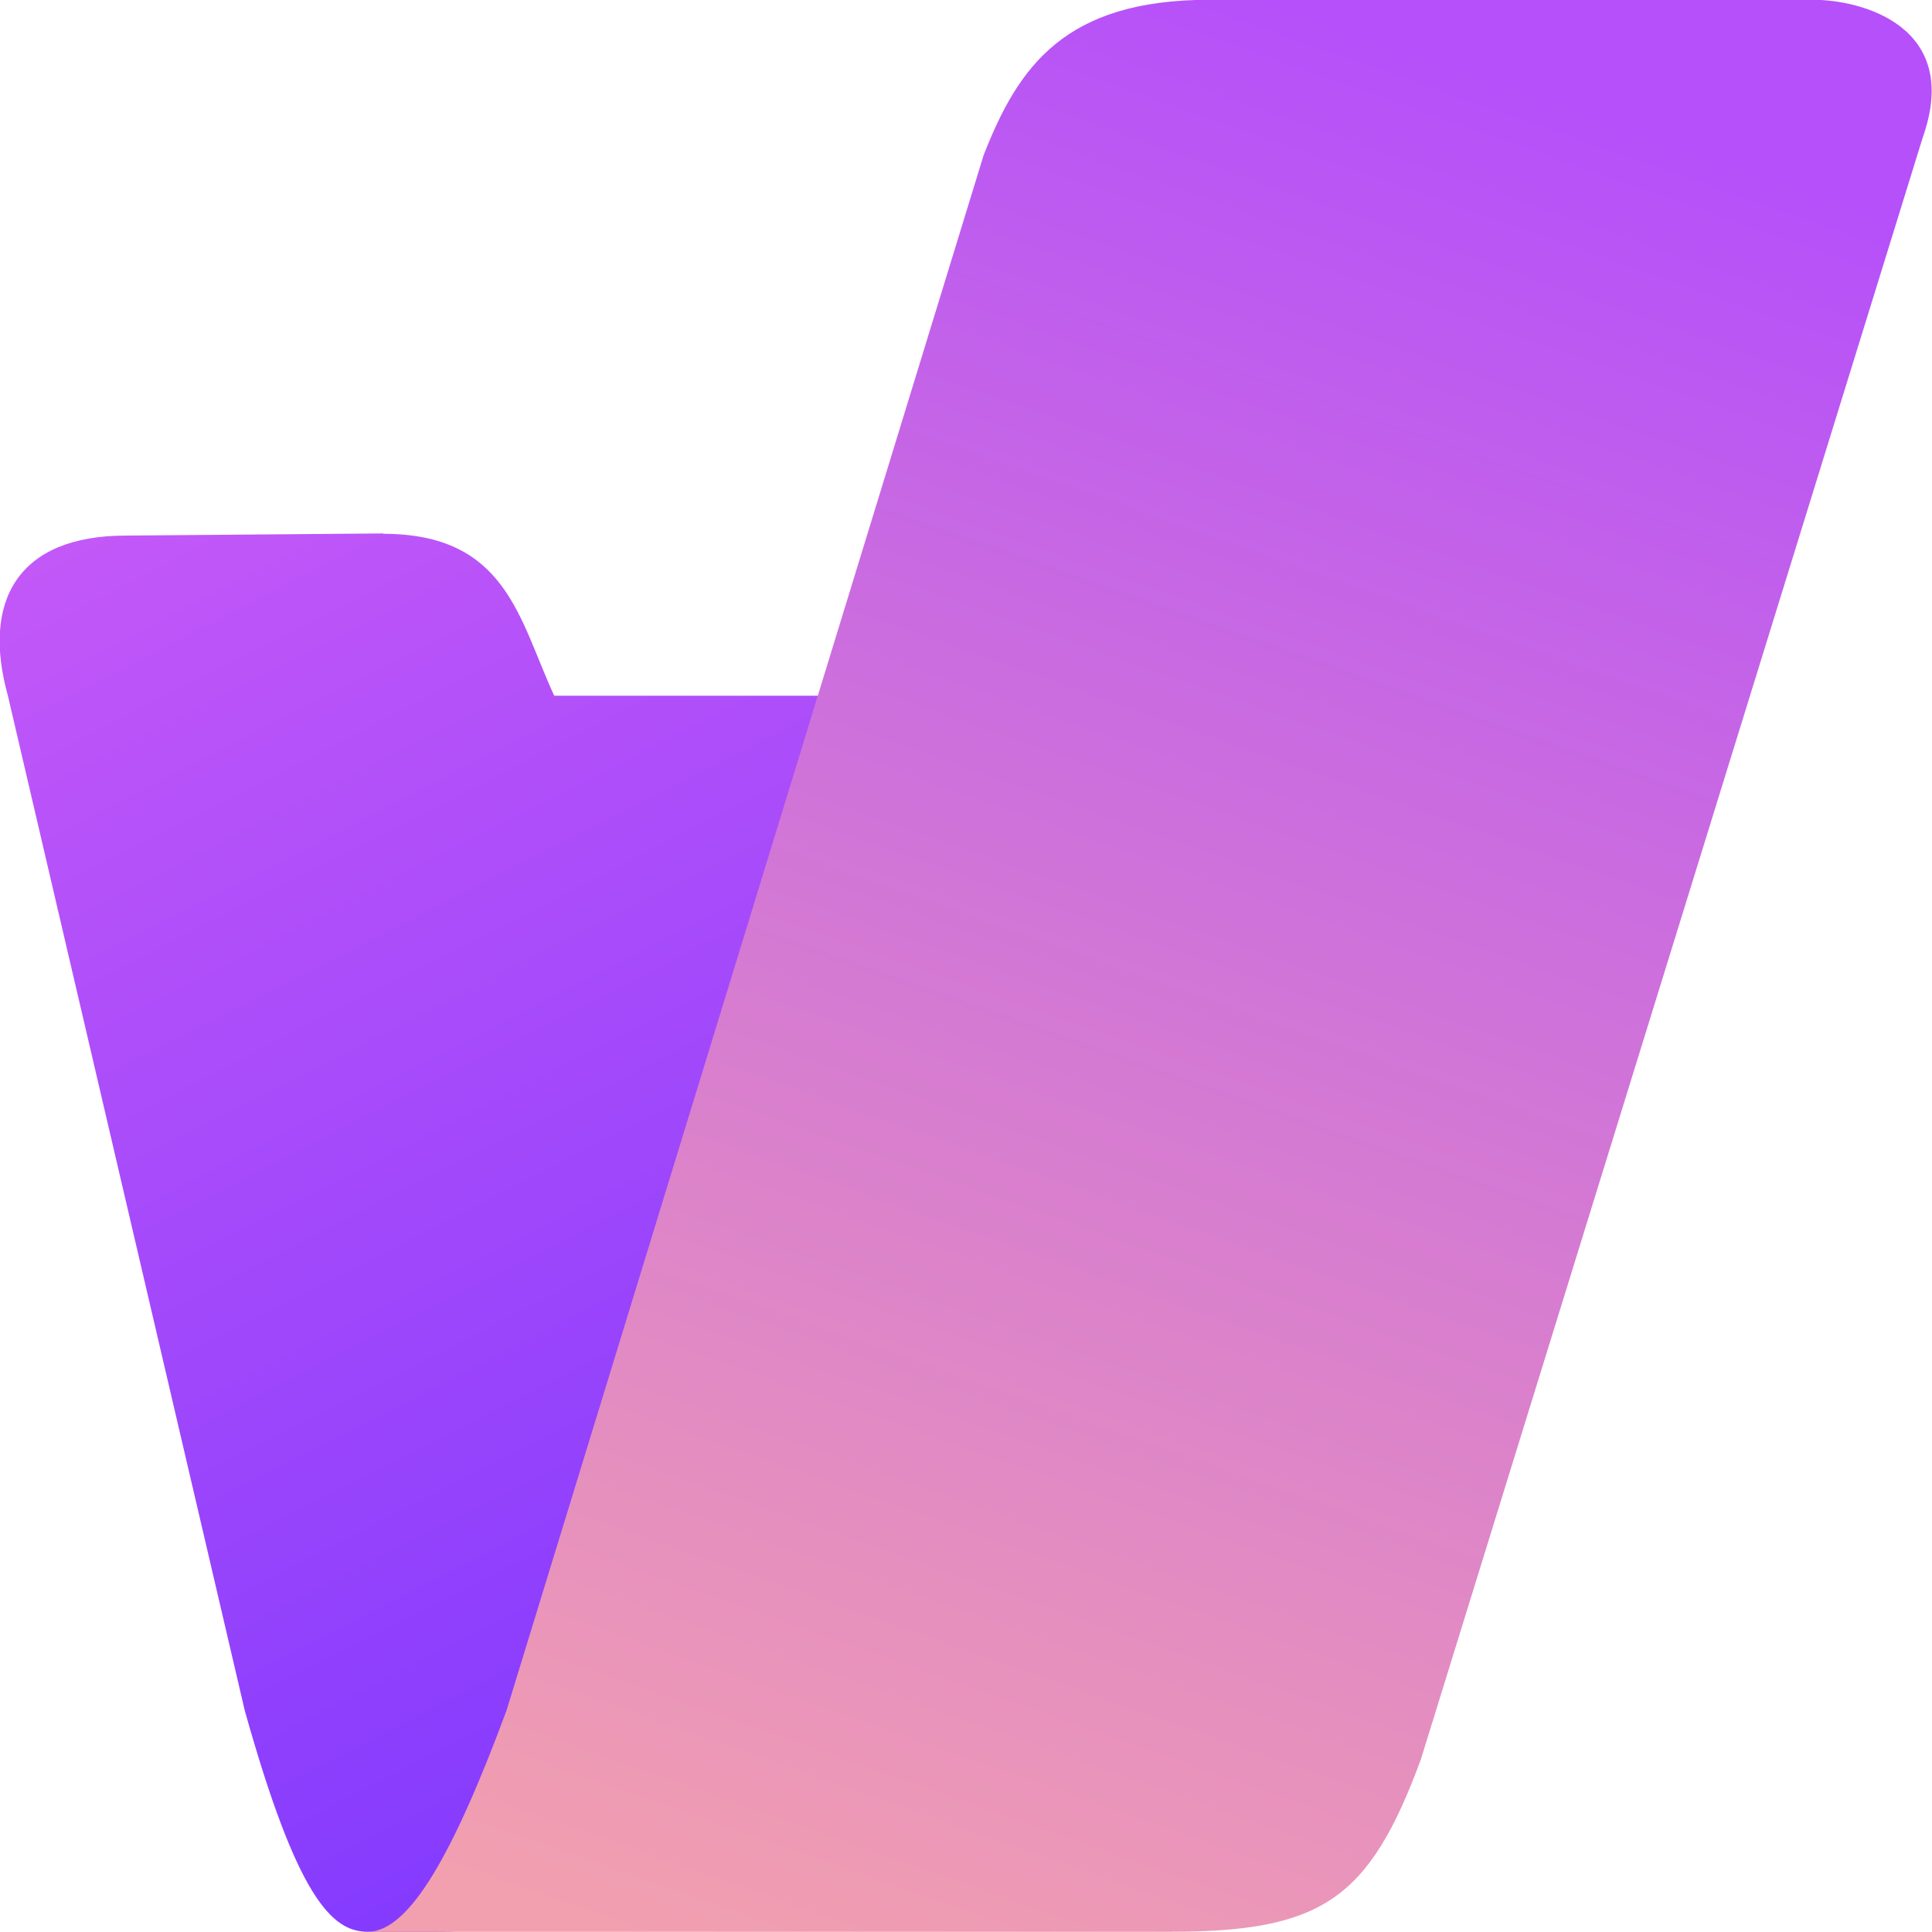
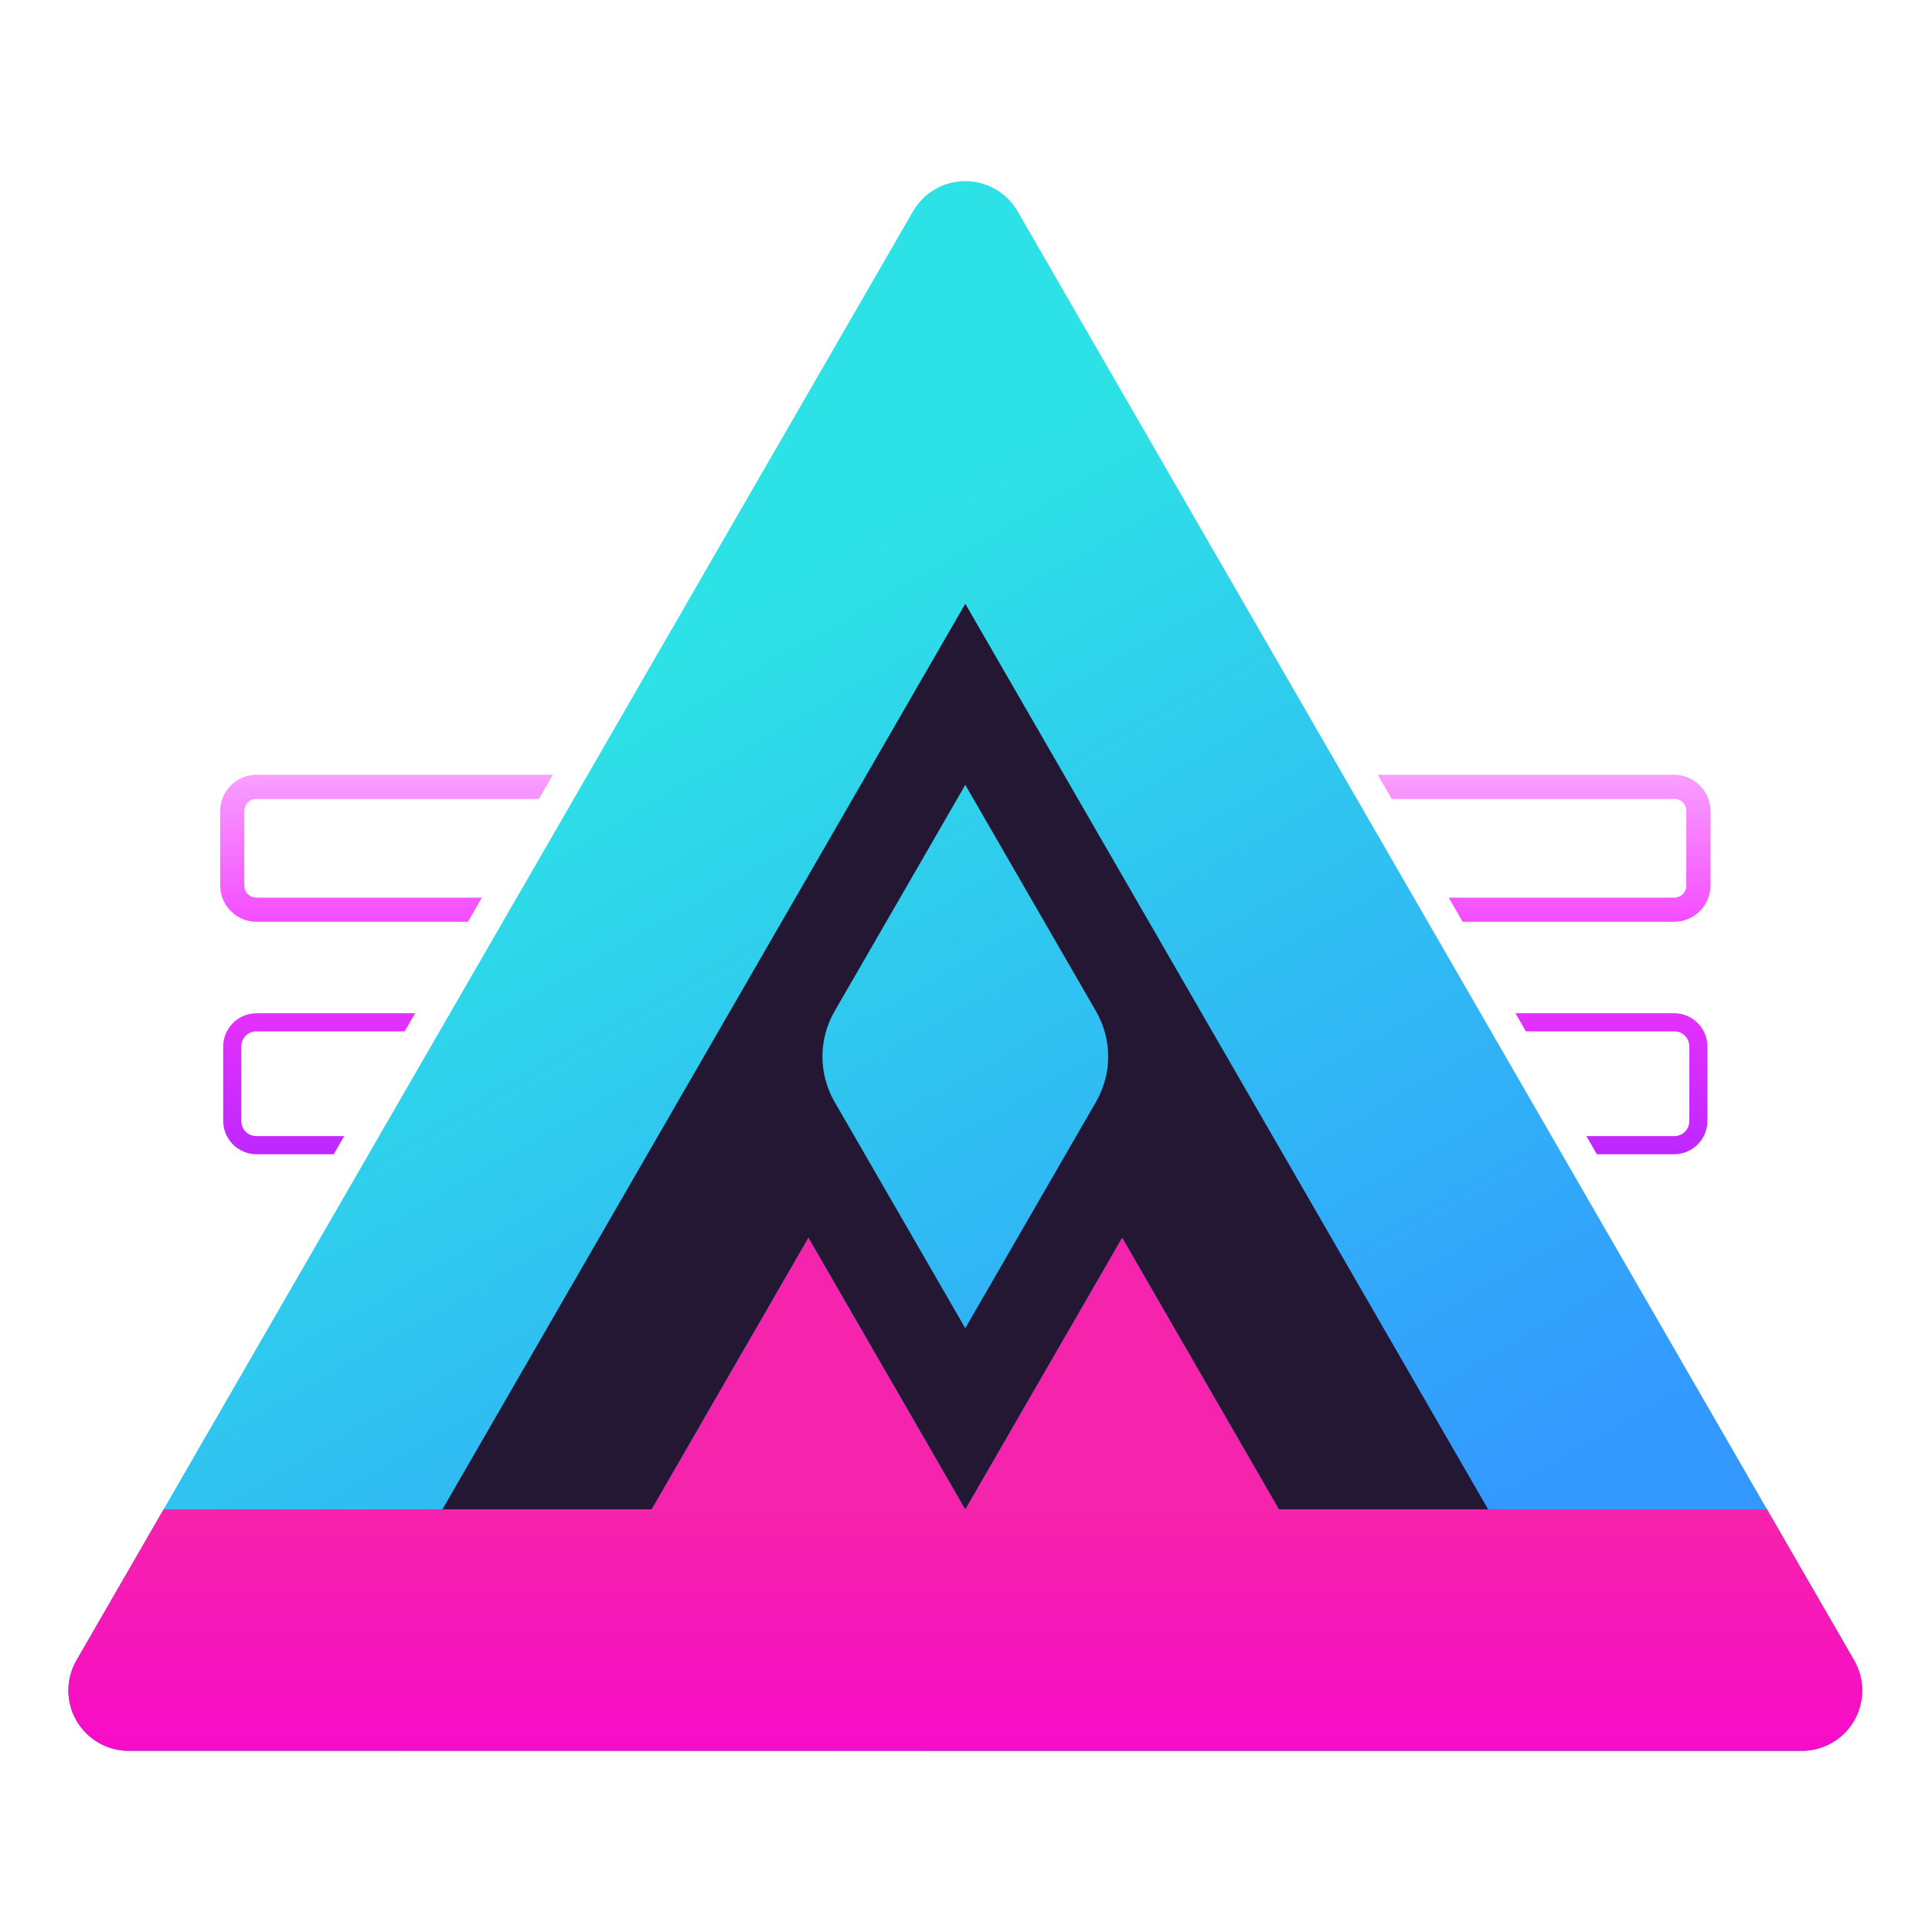
- <svg xmlns="http://www.w3.org/2000/svg" xmlns:xlink="http://www.w3.org/1999/xlink" xml:space="preserve" width="32" height="32" viewBox="0 0 8.467 8.467">
-   <defs>
-     <linearGradient id="a">
-       <stop offset="0" style="stop-color:#c358f8;stop-opacity:1" />
-       <stop offset="1" style="stop-color:#7835ff;stop-opacity:1" />
+ <svg xmlns="http://www.w3.org/2000/svg" xmlns:xlink="http://www.w3.org/1999/xlink" width="160" height="160" viewBox="0 0 160 160" version="1.1" id="svg1">
+   <defs id="defs1">
+     <linearGradient id="linearGradient32">
+       <stop style="stop-color:#8c1eff;stop-opacity:1;" offset="0" id="stop32" />
+       <stop style="stop-color:#f233ff;stop-opacity:1;" offset="0.5" id="stop35" />
+       <stop style="stop-color:#ffffff;stop-opacity:1;" offset="1" id="stop34" />
    </linearGradient>
-     <linearGradient id="b">
-       <stop offset="0" style="stop-color:#b550fa;stop-opacity:1" />
-       <stop offset="1" style="stop-color:#f2a0af;stop-opacity:1" />
+     <linearGradient id="linearGradient8">
+       <stop style="stop-color:#2de2e6;stop-opacity:1;" offset="0" id="stop8" />
+       <stop style="stop-color:#3399ff;stop-opacity:1;" offset="1" id="stop11" />
    </linearGradient>
-     <linearGradient xlink:href="#a" id="c" x1="233.208" x2="235.371" y1="155.572" y2="159.662" gradientTransform="translate(-19.216 42.773)" gradientUnits="userSpaceOnUse" />
-     <linearGradient xlink:href="#b" id="d" x1="238.321" x2="236.355" y1="154.077" y2="159.465" gradientTransform="translate(-20.99 42.773)" gradientUnits="userSpaceOnUse" />
+     <linearGradient id="linearGradient6">
+       <stop style="stop-color:#f623ac;stop-opacity:1;" offset="0" id="stop6" />
+       <stop style="stop-color:#f706cf;stop-opacity:1;" offset="1" id="stop7" />
+     </linearGradient>
+     <linearGradient xlink:href="#linearGradient6" id="linearGradient7" x1="97.229" y1="82.033" x2="97.229" y2="107.033" gradientUnits="userSpaceOnUse" />
+     <linearGradient xlink:href="#linearGradient8" id="linearGradient9" x1="105.889" y1="-7.967" x2="153.521" y2="74.533" gradientUnits="userSpaceOnUse" />
+     <linearGradient xlink:href="#linearGradient32" id="linearGradient34" x1="103.616" y1="87.284" x2="103.617" y2="27.283" gradientUnits="userSpaceOnUse" />
  </defs>
-   <path d="m214.848 198.342-.695.006c-.293 0-.39.184-.319.449l.64 2.845c.142.526.236.62.332.62h.186c.366 0 .496-.22.639-.62l1.012-2.845h-1.333c-.095-.213-.128-.454-.462-.454z" style="fill:url(#c);fill-opacity:1;stroke:none;stroke-width:.096" transform="matrix(1.62214 0 0 1.56333 -346.8341 -307.7362)" />
-   <path d="M217.08 196.846h1.631c.131 0 .403.074.296.387l-1.356 4.547c-.14.393-.268.482-.68.482h-2.165c.113 0 .232-.22.375-.62l1.289-4.36c.094-.25.22-.436.61-.436z" style="fill:url(#d);fill-opacity:1;stroke:none;stroke-width:.096" transform="matrix(1.62214 0 0 1.56333 -346.8341 -307.7362)" />
+   <g id="layer1" style="display:inline;fill:none" transform="translate(-23.67466,22.9665)">
+     <path id="path27" style="color:#000000;fill:url(#linearGradient34);fill-opacity:1;stroke:none;stroke-width:1.5;stroke-linecap:round;stroke-linejoin:round;stroke-dasharray:none;-inkscape-stroke:none" d="m 44.909,41.446 c -1.645,0 -3,1.355 -3,3 v 6.176 c 0,1.645 1.355,3 3,3 h 17.521 l 1.154,-2 H 44.909 c -0.564,0 -1,-0.436 -1,-1 v -6.176 c 0,-0.564 0.436,-1 1,-1 h 23.396 l 1.154,-2 z m 92.865,0 1.154,2 H 162.327 c 0.564,0 1,0.436 1,1 v 6.176 c 0,0.564 -0.436,1 -1,1 h -18.678 l 1.154,2 H 162.327 c 1.645,0 3,-1.355 3,-3 v -6.176 c 0,-1.645 -1.355,-3 -3,-3 z m -92.865,19.75 c -1.51,0 -2.75,1.24 -2.75,2.75 v 6.176 c 0,1.51 1.24,2.75 2.75,2.75 h 6.406 l 0.865,-1.5 h -7.271 c -0.699,0 -1.25,-0.551 -1.25,-1.25 v -6.176 c 0,-0.699 0.551,-1.25 1.25,-1.25 h 12.281 l 0.867,-1.5 z m 104.268,0 0.865,1.5 H 162.327 c 0.699,0 1.25,0.551 1.25,1.25 v 6.176 c 0,0.699 -0.551,1.25 -1.25,1.25 h -7.275 l 0.865,1.5 h 6.41 c 1.51,0 2.75,-1.24 2.75,-2.75 v -6.176 c 0,-1.51 -1.24,-2.75 -2.75,-2.75 z" transform="translate(0,-0.250001)" />
+     <path style="display:inline;opacity:1;fill:url(#linearGradient9);fill-opacity:1;stroke:none;stroke-width:1;stroke-linecap:round;stroke-linejoin:round;stroke-dasharray:none;stroke-opacity:1" d="M 92.899,-25.467 23.617,94.533 a 5,5 60 0 0 4.33,7.5 H 166.511 a 5,5 120 0 0 4.33,-7.5 L 101.559,-25.467 a 5,5 180 0 0 -8.66,0 z" id="path5" transform="translate(6.387841,20)" />
+     <path style="display:inline;opacity:1;fill:url(#linearGradient7);fill-opacity:1;stroke:none;stroke-width:1;stroke-linecap:round;stroke-linejoin:round;stroke-dasharray:none;stroke-opacity:1" d="M 27.947,102.033 H 166.511 a 5,5 120 0 0 4.33,-7.5 l -7.217,-12.5 h -40.415 l -12.99,-22.5 -12.99,22.5 -12.99,-22.5 -12.99,22.5 H 30.834 L 23.617,94.533 a 5,5 60 0 0 4.33,7.5 z" id="path6" transform="translate(6.387841,20)" />
+     <path id="path1" style="display:inline;opacity:1;fill:#241734;fill-opacity:1;stroke:none;stroke-width:1;stroke-linecap:round;stroke-linejoin:round;stroke-dasharray:none;stroke-opacity:1" d="M 103.616,27.033 60.315,102.034 H 77.636 L 90.626,79.533 103.616,102.034 116.608,79.533 129.598,102.034 h 17.32 z m 0,15 10.827,18.75 a 7.5,7.5 90 0 1 0,7.501 l -10.827,18.75 -10.825,-18.75 a 7.501,7.501 90 0 1 0,-7.501 z" />
+   </g>
</svg>
